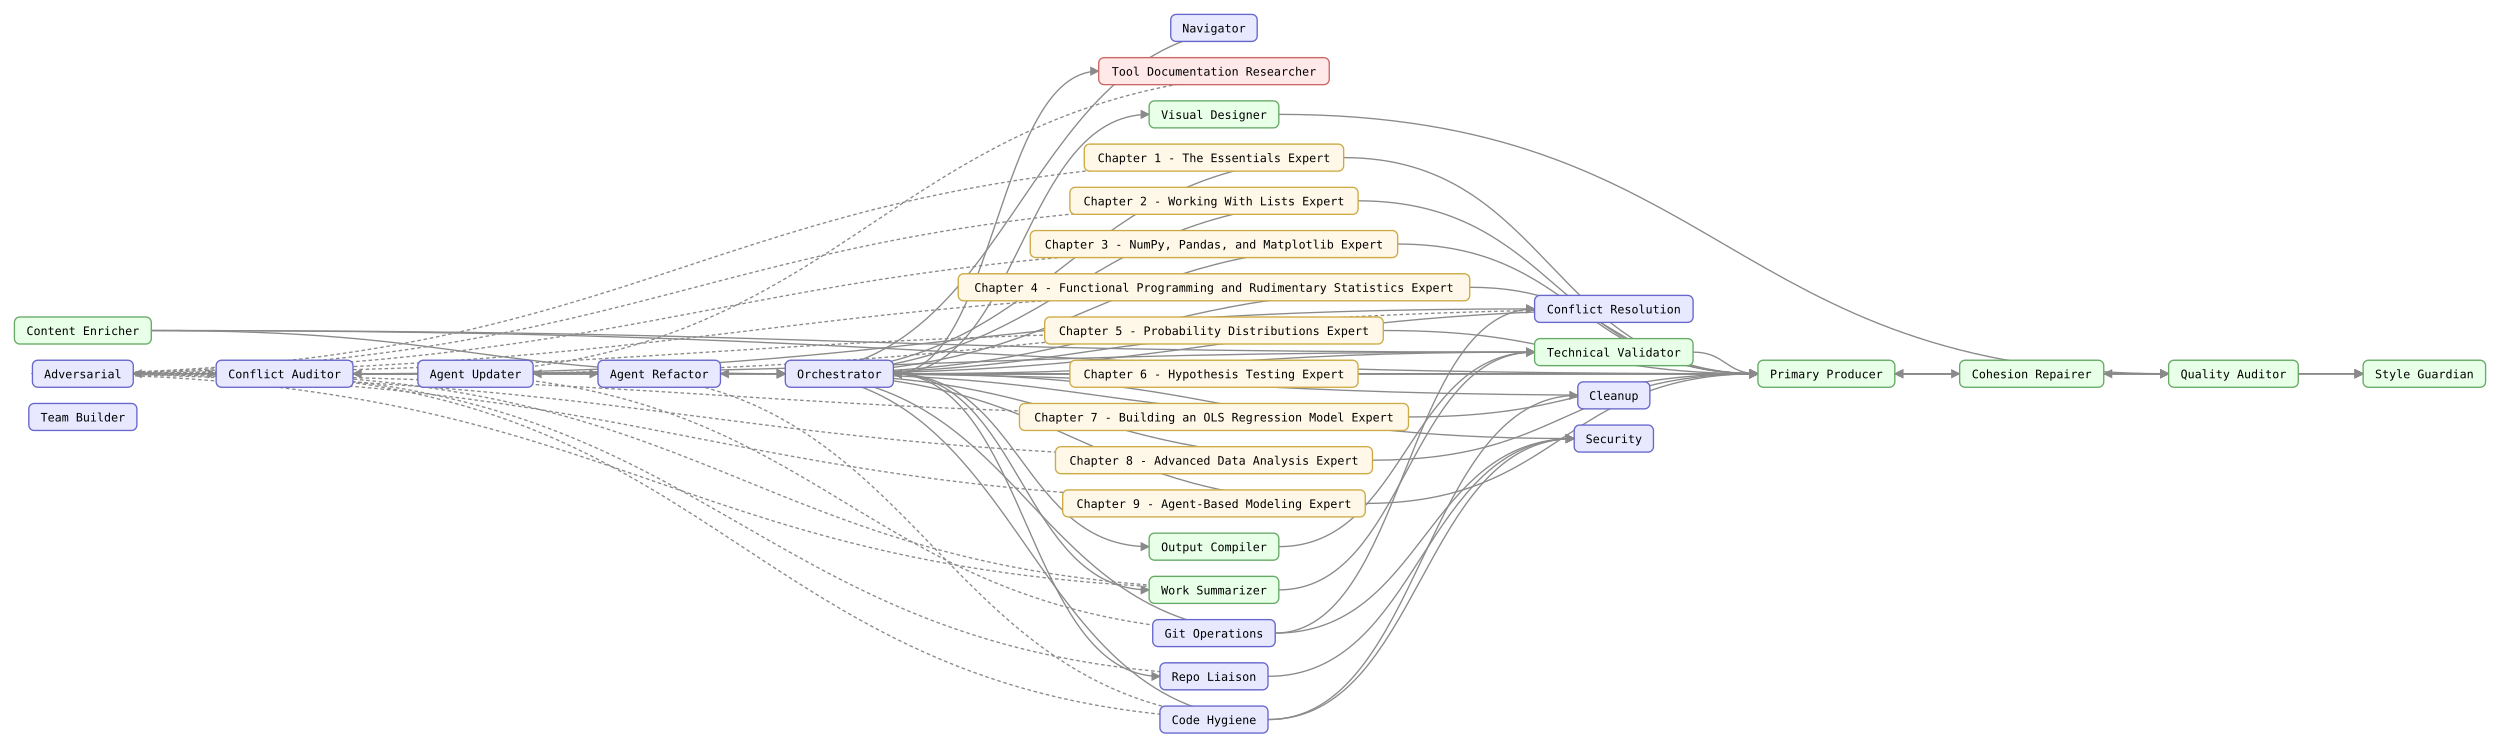
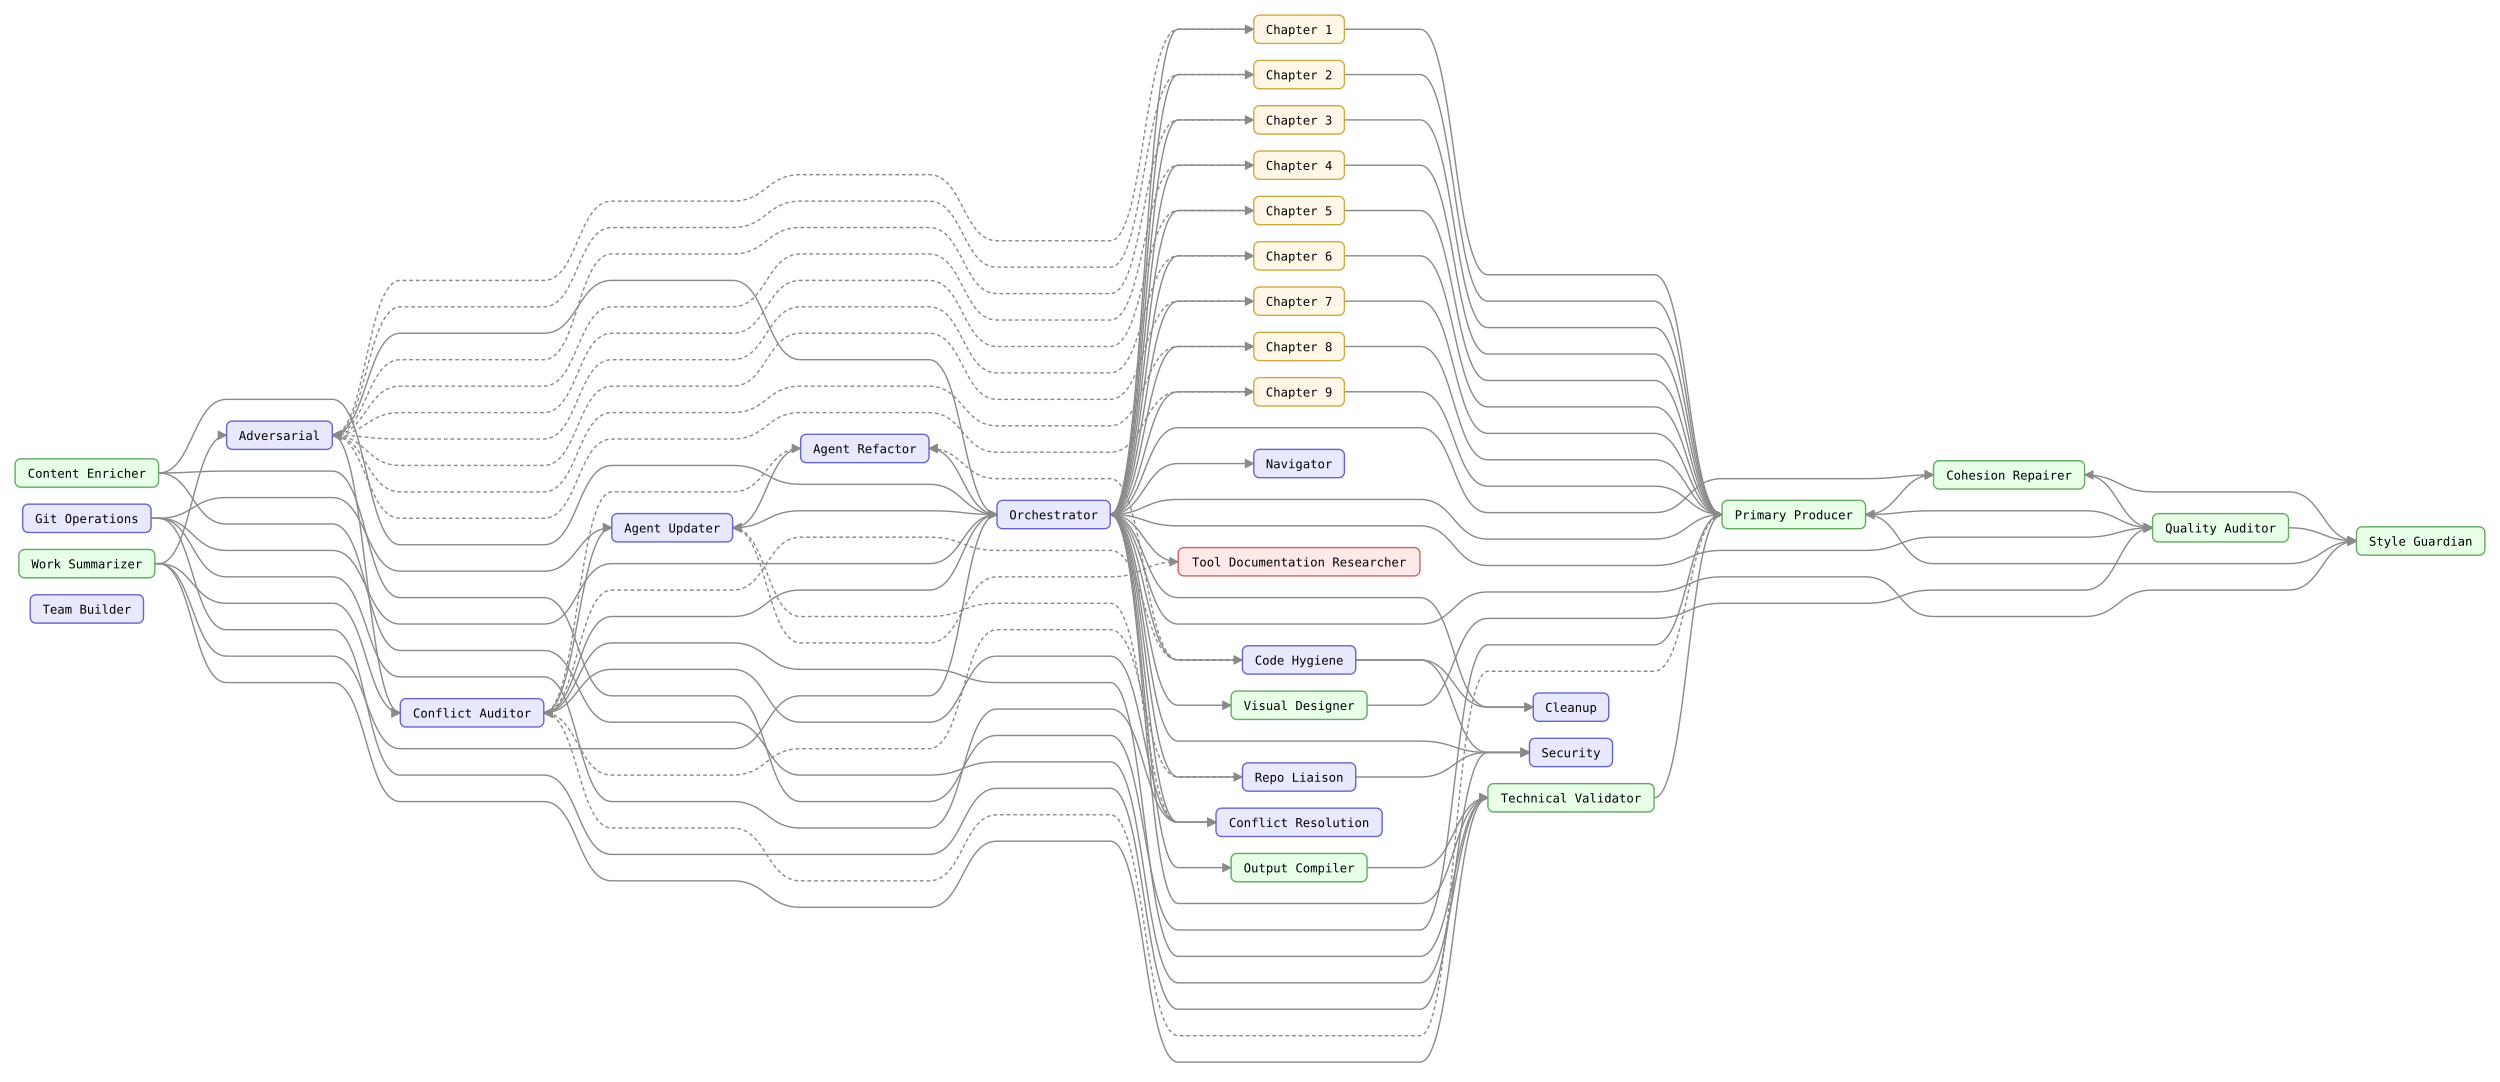
- <svg xmlns="http://www.w3.org/2000/svg" viewBox="0 0 2776 830" width="2776" height="830" font-family="monospace">
+ <svg xmlns="http://www.w3.org/2000/svg" viewBox="0 0 2648 1146" width="2648" height="1146" font-family="monospace">
  <defs>
    <marker id="arrow" viewBox="0 0 10 10" refX="9" refY="5" markerWidth="7" markerHeight="7" orient="auto-start-reverse">
      <polygon points="0,0 10,5 0,10" fill="#8a8a8a" />
    </marker>
  </defs>
-   <path d="M148,415 C194,415 194,415 240,415" fill="none" stroke="#8a8a8a" stroke-width="1.5" marker-end="url(#arrow)" />
-   <path d="M148,415 C510,415 510,415 872,415" fill="none" stroke="#8a8a8a" stroke-width="1.5" marker-start="url(#arrow)" marker-end="url(#arrow)" />
-   <path d="M800,415 C520,415 520,415 240,415" fill="none" stroke="#8a8a8a" stroke-width="1.5" stroke-dasharray="4,3" marker-end="url(#arrow)" />
-   <path d="M800,415 C836,415 836,415 872,415" fill="none" stroke="#8a8a8a" stroke-width="1.5" marker-start="url(#arrow)" marker-end="url(#arrow)" />
-   <path d="M592,415 C314,415 314,415 36,415" fill="none" stroke="#8a8a8a" stroke-width="1.5" stroke-dasharray="4,3" marker-end="url(#arrow)" />
-   <path d="M592,415 C628,415 628,415 664,415" fill="none" stroke="#8a8a8a" stroke-width="1.5" marker-end="url(#arrow)" />
-   <path d="M592,415 C416,415 416,415 240,415" fill="none" stroke="#8a8a8a" stroke-width="1.5" marker-start="url(#arrow)" marker-end="url(#arrow)" />
-   <path d="M592,415 C732,415 732,415 872,415" fill="none" stroke="#8a8a8a" stroke-width="1.5" marker-start="url(#arrow)" marker-end="url(#arrow)" />
-   <path d="M1492,175 C764,175 764,415 36,415" fill="none" stroke="#8a8a8a" stroke-width="1.5" stroke-dasharray="4,3" marker-end="url(#arrow)" />
-   <path d="M1492,175 C1182,175 1182,415 872,415" fill="none" stroke="#8a8a8a" stroke-width="1.5" marker-start="url(#arrow)" marker-end="url(#arrow)" />
-   <path d="M1492,175 C1722,175 1722,415 1952,415" fill="none" stroke="#8a8a8a" stroke-width="1.5" marker-end="url(#arrow)" />
-   <path d="M1508,223 C772,223 772,415 36,415" fill="none" stroke="#8a8a8a" stroke-width="1.5" stroke-dasharray="4,3" marker-end="url(#arrow)" />
-   <path d="M1508,223 C1190,223 1190,415 872,415" fill="none" stroke="#8a8a8a" stroke-width="1.5" marker-start="url(#arrow)" marker-end="url(#arrow)" />
-   <path d="M1508,223 C1730,223 1730,415 1952,415" fill="none" stroke="#8a8a8a" stroke-width="1.5" marker-end="url(#arrow)" />
-   <path d="M1552,271 C794,271 794,415 36,415" fill="none" stroke="#8a8a8a" stroke-width="1.5" stroke-dasharray="4,3" marker-end="url(#arrow)" />
-   <path d="M1552,271 C1212,271 1212,415 872,415" fill="none" stroke="#8a8a8a" stroke-width="1.5" marker-start="url(#arrow)" marker-end="url(#arrow)" />
-   <path d="M1552,271 C1752,271 1752,415 1952,415" fill="none" stroke="#8a8a8a" stroke-width="1.5" marker-end="url(#arrow)" />
-   <path d="M1632,319 C834,319 834,415 36,415" fill="none" stroke="#8a8a8a" stroke-width="1.5" stroke-dasharray="4,3" marker-end="url(#arrow)" />
-   <path d="M1632,319 C1252,319 1252,415 872,415" fill="none" stroke="#8a8a8a" stroke-width="1.5" marker-start="url(#arrow)" marker-end="url(#arrow)" />
-   <path d="M1632,319 C1792,319 1792,415 1952,415" fill="none" stroke="#8a8a8a" stroke-width="1.5" marker-end="url(#arrow)" />
-   <path d="M1536,367 C786,367 786,415 36,415" fill="none" stroke="#8a8a8a" stroke-width="1.5" stroke-dasharray="4,3" marker-end="url(#arrow)" />
-   <path d="M1536,367 C1204,367 1204,415 872,415" fill="none" stroke="#8a8a8a" stroke-width="1.5" marker-start="url(#arrow)" marker-end="url(#arrow)" />
-   <path d="M1536,367 C1744,367 1744,415 1952,415" fill="none" stroke="#8a8a8a" stroke-width="1.5" marker-end="url(#arrow)" />
-   <path d="M1508,415 C772,415 772,415 36,415" fill="none" stroke="#8a8a8a" stroke-width="1.5" stroke-dasharray="4,3" marker-end="url(#arrow)" />
-   <path d="M1508,415 C1190,415 1190,415 872,415" fill="none" stroke="#8a8a8a" stroke-width="1.5" marker-start="url(#arrow)" marker-end="url(#arrow)" />
-   <path d="M1508,415 C1730,415 1730,415 1952,415" fill="none" stroke="#8a8a8a" stroke-width="1.5" marker-end="url(#arrow)" />
-   <path d="M1564,463 C800,463 800,415 36,415" fill="none" stroke="#8a8a8a" stroke-width="1.5" stroke-dasharray="4,3" marker-end="url(#arrow)" />
-   <path d="M1564,463 C1218,463 1218,415 872,415" fill="none" stroke="#8a8a8a" stroke-width="1.5" marker-start="url(#arrow)" marker-end="url(#arrow)" />
-   <path d="M1564,463 C1758,463 1758,415 1952,415" fill="none" stroke="#8a8a8a" stroke-width="1.5" marker-end="url(#arrow)" />
-   <path d="M1524,511 C780,511 780,415 36,415" fill="none" stroke="#8a8a8a" stroke-width="1.5" stroke-dasharray="4,3" marker-end="url(#arrow)" />
-   <path d="M1524,511 C1198,511 1198,415 872,415" fill="none" stroke="#8a8a8a" stroke-width="1.5" marker-start="url(#arrow)" marker-end="url(#arrow)" />
-   <path d="M1524,511 C1738,511 1738,415 1952,415" fill="none" stroke="#8a8a8a" stroke-width="1.5" marker-end="url(#arrow)" />
-   <path d="M1516,559 C776,559 776,415 36,415" fill="none" stroke="#8a8a8a" stroke-width="1.5" stroke-dasharray="4,3" marker-end="url(#arrow)" />
-   <path d="M1516,559 C1194,559 1194,415 872,415" fill="none" stroke="#8a8a8a" stroke-width="1.5" marker-start="url(#arrow)" marker-end="url(#arrow)" />
-   <path d="M1516,559 C1734,559 1734,415 1952,415" fill="none" stroke="#8a8a8a" stroke-width="1.5" marker-end="url(#arrow)" />
-   <path d="M1832,439 C1352,439 1352,415 872,415" fill="none" stroke="#8a8a8a" stroke-width="1.5" marker-start="url(#arrow)" marker-end="url(#arrow)" />
-   <path d="M1408,799 C1036,799 1036,415 664,415" fill="none" stroke="#8a8a8a" stroke-width="1.5" stroke-dasharray="4,3" marker-end="url(#arrow)" />
-   <path d="M1408,799 C1580,799 1580,439 1752,439" fill="none" stroke="#8a8a8a" stroke-width="1.5" marker-end="url(#arrow)" />
-   <path d="M1408,799 C824,799 824,415 240,415" fill="none" stroke="#8a8a8a" stroke-width="1.5" stroke-dasharray="4,3" marker-end="url(#arrow)" />
-   <path d="M1408,799 C1140,799 1140,415 872,415" fill="none" stroke="#8a8a8a" stroke-width="1.5" marker-start="url(#arrow)" marker-end="url(#arrow)" />
-   <path d="M1408,799 C1578,799 1578,487 1748,487" fill="none" stroke="#8a8a8a" stroke-width="1.5" marker-end="url(#arrow)" />
-   <path d="M2336,415 C1604,415 1604,415 872,415" fill="none" stroke="#8a8a8a" stroke-width="1.5" marker-start="url(#arrow)" marker-end="url(#arrow)" />
-   <path d="M2336,415 C2372,415 2372,415 2408,415" fill="none" stroke="#8a8a8a" stroke-width="1.5" marker-start="url(#arrow)" marker-end="url(#arrow)" />
-   <path d="M2336,415 C2480,415 2480,415 2624,415" fill="none" stroke="#8a8a8a" stroke-width="1.5" marker-end="url(#arrow)" />
-   <path d="M392,415 C1048,415 1048,343 1704,343" fill="none" stroke="#8a8a8a" stroke-width="1.5" marker-end="url(#arrow)" />
-   <path d="M392,415 C632,415 632,415 872,415" fill="none" stroke="#8a8a8a" stroke-width="1.5" marker-start="url(#arrow)" marker-end="url(#arrow)" />
-   <path d="M392,415 C1048,415 1048,391 1704,391" fill="none" stroke="#8a8a8a" stroke-width="1.5" marker-start="url(#arrow)" marker-end="url(#arrow)" />
-   <path d="M1880,343 C1172,343 1172,415 464,415" fill="none" stroke="#8a8a8a" stroke-width="1.5" stroke-dasharray="4,3" marker-end="url(#arrow)" />
-   <path d="M1880,343 C1376,343 1376,415 872,415" fill="none" stroke="#8a8a8a" stroke-width="1.5" marker-start="url(#arrow)" marker-end="url(#arrow)" />
-   <path d="M168,367 C520,367 520,415 872,415" fill="none" stroke="#8a8a8a" stroke-width="1.5" marker-end="url(#arrow)" />
-   <path d="M168,367 C1060,367 1060,415 1952,415" fill="none" stroke="#8a8a8a" stroke-width="1.5" marker-end="url(#arrow)" />
-   <path d="M168,367 C936,367 936,391 1704,391" fill="none" stroke="#8a8a8a" stroke-width="1.5" marker-end="url(#arrow)" />
-   <path d="M1416,703 C940,703 940,415 464,415" fill="none" stroke="#8a8a8a" stroke-width="1.5" stroke-dasharray="4,3" marker-end="url(#arrow)" />
-   <path d="M1416,703 C1560,703 1560,343 1704,343" fill="none" stroke="#8a8a8a" stroke-width="1.5" marker-end="url(#arrow)" />
-   <path d="M1416,703 C1144,703 1144,415 872,415" fill="none" stroke="#8a8a8a" stroke-width="1.5" marker-start="url(#arrow)" marker-end="url(#arrow)" />
-   <path d="M1416,703 C1582,703 1582,487 1748,487" fill="none" stroke="#8a8a8a" stroke-width="1.5" marker-end="url(#arrow)" />
-   <path d="M1396,31 C1134,31 1134,415 872,415" fill="none" stroke="#8a8a8a" stroke-width="1.5" marker-start="url(#arrow)" marker-end="url(#arrow)" />
-   <path d="M992,415 C1134,415 1134,607 1276,607" fill="none" stroke="#8a8a8a" stroke-width="1.5" marker-start="url(#arrow)" marker-end="url(#arrow)" />
-   <path d="M992,415 C1472,415 1472,415 1952,415" fill="none" stroke="#8a8a8a" stroke-width="1.5" marker-start="url(#arrow)" marker-end="url(#arrow)" />
-   <path d="M992,415 C1700,415 1700,415 2408,415" fill="none" stroke="#8a8a8a" stroke-width="1.5" marker-start="url(#arrow)" marker-end="url(#arrow)" />
-   <path d="M992,415 C1140,415 1140,751 1288,751" fill="none" stroke="#8a8a8a" stroke-width="1.5" marker-start="url(#arrow)" marker-end="url(#arrow)" />
-   <path d="M992,415 C1370,415 1370,487 1748,487" fill="none" stroke="#8a8a8a" stroke-width="1.5" marker-start="url(#arrow)" marker-end="url(#arrow)" />
-   <path d="M992,415 C1808,415 1808,415 2624,415" fill="none" stroke="#8a8a8a" stroke-width="1.5" marker-start="url(#arrow)" marker-end="url(#arrow)" />
-   <path d="M992,415 C1348,415 1348,391 1704,391" fill="none" stroke="#8a8a8a" stroke-width="1.5" marker-start="url(#arrow)" marker-end="url(#arrow)" />
-   <path d="M992,415 C1106,415 1106,79 1220,79" fill="none" stroke="#8a8a8a" stroke-width="1.5" marker-start="url(#arrow)" marker-end="url(#arrow)" />
-   <path d="M992,415 C1134,415 1134,127 1276,127" fill="none" stroke="#8a8a8a" stroke-width="1.5" marker-start="url(#arrow)" marker-end="url(#arrow)" />
-   <path d="M992,415 C1134,415 1134,655 1276,655" fill="none" stroke="#8a8a8a" stroke-width="1.5" marker-start="url(#arrow)" marker-end="url(#arrow)" />
-   <path d="M1420,607 C1562,607 1562,391 1704,391" fill="none" stroke="#8a8a8a" stroke-width="1.5" marker-end="url(#arrow)" />
-   <path d="M2104,415 C2140,415 2140,415 2176,415" fill="none" stroke="#8a8a8a" stroke-width="1.5" marker-end="url(#arrow)" />
-   <path d="M2104,415 C1172,415 1172,415 240,415" fill="none" stroke="#8a8a8a" stroke-width="1.5" stroke-dasharray="4,3" marker-end="url(#arrow)" />
-   <path d="M2104,415 C2256,415 2256,415 2408,415" fill="none" stroke="#8a8a8a" stroke-width="1.5" marker-start="url(#arrow)" marker-end="url(#arrow)" />
-   <path d="M2104,415 C2364,415 2364,415 2624,415" fill="none" stroke="#8a8a8a" stroke-width="1.5" marker-start="url(#arrow)" marker-end="url(#arrow)" />
-   <path d="M2552,415 C2588,415 2588,415 2624,415" fill="none" stroke="#8a8a8a" stroke-width="1.5" marker-end="url(#arrow)" />
-   <path d="M1408,751 C824,751 824,415 240,415" fill="none" stroke="#8a8a8a" stroke-width="1.5" stroke-dasharray="4,3" marker-end="url(#arrow)" />
-   <path d="M1408,751 C1578,751 1578,487 1748,487" fill="none" stroke="#8a8a8a" stroke-width="1.5" marker-end="url(#arrow)" />
-   <path d="M1880,391 C1916,391 1916,415 1952,415" fill="none" stroke="#8a8a8a" stroke-width="1.5" marker-end="url(#arrow)" />
-   <path d="M1476,79 C970,79 970,415 464,415" fill="none" stroke="#8a8a8a" stroke-width="1.5" stroke-dasharray="4,3" marker-end="url(#arrow)" />
-   <path d="M1420,127 C1914,127 1914,415 2408,415" fill="none" stroke="#8a8a8a" stroke-width="1.5" marker-end="url(#arrow)" />
-   <path d="M1420,655 C728,655 728,415 36,415" fill="none" stroke="#8a8a8a" stroke-width="1.5" stroke-dasharray="4,3" marker-end="url(#arrow)" />
-   <path d="M1420,655 C830,655 830,415 240,415" fill="none" stroke="#8a8a8a" stroke-width="1.5" stroke-dasharray="4,3" marker-end="url(#arrow)" />
-   <path d="M1420,655 C1562,655 1562,391 1704,391" fill="none" stroke="#8a8a8a" stroke-width="1.5" marker-end="url(#arrow)" />
-   <rect x="36" y="400" width="112" height="30" rx="6" fill="#e8e8ff" stroke="#6666cc" stroke-width="1.5" />
-   <text x="92" y="420" font-size="13" text-anchor="middle" fill="#000000">Adversarial</text>
-   <rect x="664" y="400" width="136" height="30" rx="6" fill="#e8e8ff" stroke="#6666cc" stroke-width="1.5" />
-   <text x="732" y="420" font-size="13" text-anchor="middle" fill="#000000">Agent Refactor</text>
-   <rect x="464" y="400" width="128" height="30" rx="6" fill="#e8e8ff" stroke="#6666cc" stroke-width="1.5" />
-   <text x="528" y="420" font-size="13" text-anchor="middle" fill="#000000">Agent Updater</text>
-   <rect x="1204" y="160" width="288" height="30" rx="6" fill="#fff8e8" stroke="#ccaa44" stroke-width="1.5" />
-   <text x="1348" y="180" font-size="13" text-anchor="middle" fill="#000000">Chapter 1 - The Essentials Expert</text>
-   <rect x="1188" y="208" width="320" height="30" rx="6" fill="#fff8e8" stroke="#ccaa44" stroke-width="1.5" />
-   <text x="1348" y="228" font-size="13" text-anchor="middle" fill="#000000">Chapter 2 - Working With Lists Expert</text>
-   <rect x="1144" y="256" width="408" height="30" rx="6" fill="#fff8e8" stroke="#ccaa44" stroke-width="1.5" />
-   <text x="1348" y="276" font-size="13" text-anchor="middle" fill="#000000">Chapter 3 - NumPy, Pandas, and Matplotlib Expert</text>
-   <rect x="1064" y="304" width="568" height="30" rx="6" fill="#fff8e8" stroke="#ccaa44" stroke-width="1.5" />
-   <text x="1348" y="324" font-size="13" text-anchor="middle" fill="#000000">Chapter 4 - Functional Programming and Rudimentary Statistics Expert</text>
-   <rect x="1160" y="352" width="376" height="30" rx="6" fill="#fff8e8" stroke="#ccaa44" stroke-width="1.5" />
-   <text x="1348" y="372" font-size="13" text-anchor="middle" fill="#000000">Chapter 5 - Probability Distributions Expert</text>
-   <rect x="1188" y="400" width="320" height="30" rx="6" fill="#fff8e8" stroke="#ccaa44" stroke-width="1.5" />
-   <text x="1348" y="420" font-size="13" text-anchor="middle" fill="#000000">Chapter 6 - Hypothesis Testing Expert</text>
-   <rect x="1132" y="448" width="432" height="30" rx="6" fill="#fff8e8" stroke="#ccaa44" stroke-width="1.5" />
-   <text x="1348" y="468" font-size="13" text-anchor="middle" fill="#000000">Chapter 7 - Building an OLS Regression Model Expert</text>
-   <rect x="1172" y="496" width="352" height="30" rx="6" fill="#fff8e8" stroke="#ccaa44" stroke-width="1.5" />
-   <text x="1348" y="516" font-size="13" text-anchor="middle" fill="#000000">Chapter 8 - Advanced Data Analysis Expert</text>
-   <rect x="1180" y="544" width="336" height="30" rx="6" fill="#fff8e8" stroke="#ccaa44" stroke-width="1.5" />
-   <text x="1348" y="564" font-size="13" text-anchor="middle" fill="#000000">Chapter 9 - Agent-Based Modeling Expert</text>
-   <rect x="1752" y="424" width="80" height="30" rx="6" fill="#e8e8ff" stroke="#6666cc" stroke-width="1.5" />
-   <text x="1792" y="444" font-size="13" text-anchor="middle" fill="#000000">Cleanup</text>
-   <rect x="1288" y="784" width="120" height="30" rx="6" fill="#e8e8ff" stroke="#6666cc" stroke-width="1.5" />
-   <text x="1348" y="804" font-size="13" text-anchor="middle" fill="#000000">Code Hygiene</text>
-   <rect x="2176" y="400" width="160" height="30" rx="6" fill="#e8ffe8" stroke="#66aa66" stroke-width="1.5" />
-   <text x="2256" y="420" font-size="13" text-anchor="middle" fill="#000000">Cohesion Repairer</text>
-   <rect x="240" y="400" width="152" height="30" rx="6" fill="#e8e8ff" stroke="#6666cc" stroke-width="1.5" />
-   <text x="316" y="420" font-size="13" text-anchor="middle" fill="#000000">Conflict Auditor</text>
-   <rect x="1704" y="328" width="176" height="30" rx="6" fill="#e8e8ff" stroke="#6666cc" stroke-width="1.5" />
-   <text x="1792" y="348" font-size="13" text-anchor="middle" fill="#000000">Conflict Resolution</text>
-   <rect x="16" y="352" width="152" height="30" rx="6" fill="#e8ffe8" stroke="#66aa66" stroke-width="1.5" />
-   <text x="92" y="372" font-size="13" text-anchor="middle" fill="#000000">Content Enricher</text>
-   <rect x="1280" y="688" width="136" height="30" rx="6" fill="#e8e8ff" stroke="#6666cc" stroke-width="1.5" />
-   <text x="1348" y="708" font-size="13" text-anchor="middle" fill="#000000">Git Operations</text>
-   <rect x="1300" y="16" width="96" height="30" rx="6" fill="#e8e8ff" stroke="#6666cc" stroke-width="1.5" />
-   <text x="1348" y="36" font-size="13" text-anchor="middle" fill="#000000">Navigator</text>
-   <rect x="872" y="400" width="120" height="30" rx="6" fill="#e8e8ff" stroke="#6666cc" stroke-width="1.5" />
-   <text x="932" y="420" font-size="13" text-anchor="middle" fill="#000000">Orchestrator</text>
-   <rect x="1276" y="592" width="144" height="30" rx="6" fill="#e8ffe8" stroke="#66aa66" stroke-width="1.5" />
-   <text x="1348" y="612" font-size="13" text-anchor="middle" fill="#000000">Output Compiler</text>
-   <rect x="1952" y="400" width="152" height="30" rx="6" fill="#e8ffe8" stroke="#66aa66" stroke-width="1.5" />
-   <text x="2028" y="420" font-size="13" text-anchor="middle" fill="#000000">Primary Producer</text>
-   <rect x="2408" y="400" width="144" height="30" rx="6" fill="#e8ffe8" stroke="#66aa66" stroke-width="1.5" />
-   <text x="2480" y="420" font-size="13" text-anchor="middle" fill="#000000">Quality Auditor</text>
-   <rect x="1288" y="736" width="120" height="30" rx="6" fill="#e8e8ff" stroke="#6666cc" stroke-width="1.5" />
-   <text x="1348" y="756" font-size="13" text-anchor="middle" fill="#000000">Repo Liaison</text>
-   <rect x="1748" y="472" width="88" height="30" rx="6" fill="#e8e8ff" stroke="#6666cc" stroke-width="1.5" />
-   <text x="1792" y="492" font-size="13" text-anchor="middle" fill="#000000">Security</text>
-   <rect x="2624" y="400" width="136" height="30" rx="6" fill="#e8ffe8" stroke="#66aa66" stroke-width="1.5" />
-   <text x="2692" y="420" font-size="13" text-anchor="middle" fill="#000000">Style Guardian</text>
-   <rect x="32" y="448" width="120" height="30" rx="6" fill="#e8e8ff" stroke="#6666cc" stroke-width="1.5" />
-   <text x="92" y="468" font-size="13" text-anchor="middle" fill="#000000">Team Builder</text>
-   <rect x="1704" y="376" width="176" height="30" rx="6" fill="#e8ffe8" stroke="#66aa66" stroke-width="1.5" />
-   <text x="1792" y="396" font-size="13" text-anchor="middle" fill="#000000">Technical Validator</text>
-   <rect x="1220" y="64" width="256" height="30" rx="6" fill="#ffe8e8" stroke="#cc6666" stroke-width="1.5" />
-   <text x="1348" y="84" font-size="13" text-anchor="middle" fill="#000000">Tool Documentation Researcher</text>
-   <rect x="1276" y="112" width="144" height="30" rx="6" fill="#e8ffe8" stroke="#66aa66" stroke-width="1.5" />
-   <text x="1348" y="132" font-size="13" text-anchor="middle" fill="#000000">Visual Designer</text>
-   <rect x="1276" y="640" width="144" height="30" rx="6" fill="#e8ffe8" stroke="#66aa66" stroke-width="1.5" />
-   <text x="1348" y="660" font-size="13" text-anchor="middle" fill="#000000">Work Summarizer</text>
+   <path d="M352,461 C388,461 388,755 424,755" fill="none" stroke="#8a8a8a" stroke-width="1.5" marker-end="url(#arrow)" />
+   <path d="M352,461 C388,461 388,353 424,353 L576,353 C612,353 612,297 648,297 L776,297 C812,297 812,381 848,381 L984,381 C1020,381 1020,545 1056,545" fill="none" stroke="#8a8a8a" stroke-width="1.5" marker-start="url(#arrow)" marker-end="url(#arrow)" />
+   <path d="M848,475 C812,475 812,521 776,521 L648,521 C612,521 612,755 576,755" fill="none" stroke="#8a8a8a" stroke-width="1.5" stroke-dasharray="4,3" marker-end="url(#arrow)" />
+   <path d="M984,475 C1020,475 1020,545 1056,545" fill="none" stroke="#8a8a8a" stroke-width="1.5" marker-start="url(#arrow)" marker-end="url(#arrow)" />
+   <path d="M776,559 C812,559 812,475 848,475" fill="none" stroke="#8a8a8a" stroke-width="1.5" marker-end="url(#arrow)" />
+   <path d="M648,559 C612,559 612,755 576,755" fill="none" stroke="#8a8a8a" stroke-width="1.5" marker-start="url(#arrow)" marker-end="url(#arrow)" />
+   <path d="M776,559 C812,559 812,541 848,541 L984,541 C1020,541 1020,545 1056,545" fill="none" stroke="#8a8a8a" stroke-width="1.5" marker-start="url(#arrow)" marker-end="url(#arrow)" />
+   <path d="M1328,31 L1248,31 C1212,31 1212,255 1176,255 L1056,255 C1020,255 1020,185 984,185 L848,185 C812,185 812,213 776,213 L648,213 C612,213 612,297 576,297 L424,297 C388,297 388,461 352,461" fill="none" stroke="#8a8a8a" stroke-width="1.5" stroke-dasharray="4,3" marker-end="url(#arrow)" />
+   <path d="M1328,31 L1248,31 C1212,31 1212,545 1176,545" fill="none" stroke="#8a8a8a" stroke-width="1.5" marker-start="url(#arrow)" marker-end="url(#arrow)" />
+   <path d="M1424,31 L1504,31 C1540,31 1540,291 1576,291 L1752,291 C1788,291 1788,545 1824,545" fill="none" stroke="#8a8a8a" stroke-width="1.5" marker-end="url(#arrow)" />
+   <path d="M1328,79 L1248,79 C1212,79 1212,283 1176,283 L1056,283 C1020,283 1020,213 984,213 L848,213 C812,213 812,241 776,241 L648,241 C612,241 612,325 576,325 L424,325 C388,325 388,461 352,461" fill="none" stroke="#8a8a8a" stroke-width="1.5" stroke-dasharray="4,3" marker-end="url(#arrow)" />
+   <path d="M1328,79 L1248,79 C1212,79 1212,545 1176,545" fill="none" stroke="#8a8a8a" stroke-width="1.5" marker-start="url(#arrow)" marker-end="url(#arrow)" />
+   <path d="M1424,79 L1504,79 C1540,79 1540,319 1576,319 L1752,319 C1788,319 1788,545 1824,545" fill="none" stroke="#8a8a8a" stroke-width="1.5" marker-end="url(#arrow)" />
+   <path d="M1328,127 L1248,127 C1212,127 1212,311 1176,311 L1056,311 C1020,311 1020,241 984,241 L848,241 C812,241 812,269 776,269 L648,269 C612,269 612,381 576,381 L424,381 C388,381 388,461 352,461" fill="none" stroke="#8a8a8a" stroke-width="1.5" stroke-dasharray="4,3" marker-end="url(#arrow)" />
+   <path d="M1328,127 L1248,127 C1212,127 1212,545 1176,545" fill="none" stroke="#8a8a8a" stroke-width="1.5" marker-start="url(#arrow)" marker-end="url(#arrow)" />
+   <path d="M1424,127 L1504,127 C1540,127 1540,347 1576,347 L1752,347 C1788,347 1788,545 1824,545" fill="none" stroke="#8a8a8a" stroke-width="1.5" marker-end="url(#arrow)" />
+   <path d="M1328,175 L1248,175 C1212,175 1212,339 1176,339 L1056,339 C1020,339 1020,269 984,269 L848,269 C812,269 812,325 776,325 L648,325 C612,325 612,409 576,409 L424,409 C388,409 388,461 352,461" fill="none" stroke="#8a8a8a" stroke-width="1.5" stroke-dasharray="4,3" marker-end="url(#arrow)" />
+   <path d="M1328,175 L1248,175 C1212,175 1212,545 1176,545" fill="none" stroke="#8a8a8a" stroke-width="1.5" marker-start="url(#arrow)" marker-end="url(#arrow)" />
+   <path d="M1424,175 L1504,175 C1540,175 1540,375 1576,375 L1752,375 C1788,375 1788,545 1824,545" fill="none" stroke="#8a8a8a" stroke-width="1.5" marker-end="url(#arrow)" />
+   <path d="M1328,223 L1248,223 C1212,223 1212,367 1176,367 L1056,367 C1020,367 1020,297 984,297 L848,297 C812,297 812,353 776,353 L648,353 C612,353 612,437 576,437 L424,437 C388,437 388,461 352,461" fill="none" stroke="#8a8a8a" stroke-width="1.5" stroke-dasharray="4,3" marker-end="url(#arrow)" />
+   <path d="M1328,223 L1248,223 C1212,223 1212,545 1176,545" fill="none" stroke="#8a8a8a" stroke-width="1.5" marker-start="url(#arrow)" marker-end="url(#arrow)" />
+   <path d="M1424,223 L1504,223 C1540,223 1540,403 1576,403 L1752,403 C1788,403 1788,545 1824,545" fill="none" stroke="#8a8a8a" stroke-width="1.5" marker-end="url(#arrow)" />
+   <path d="M1328,271 L1248,271 C1212,271 1212,395 1176,395 L1056,395 C1020,395 1020,325 984,325 L848,325 C812,325 812,381 776,381 L648,381 C612,381 612,465 576,465 L424,465 C388,465 388,461 352,461" fill="none" stroke="#8a8a8a" stroke-width="1.5" stroke-dasharray="4,3" marker-end="url(#arrow)" />
+   <path d="M1328,271 L1248,271 C1212,271 1212,545 1176,545" fill="none" stroke="#8a8a8a" stroke-width="1.5" marker-start="url(#arrow)" marker-end="url(#arrow)" />
+   <path d="M1424,271 L1504,271 C1540,271 1540,431 1576,431 L1752,431 C1788,431 1788,545 1824,545" fill="none" stroke="#8a8a8a" stroke-width="1.5" marker-end="url(#arrow)" />
+   <path d="M1328,319 L1248,319 C1212,319 1212,423 1176,423 L1056,423 C1020,423 1020,353 984,353 L848,353 C812,353 812,409 776,409 L648,409 C612,409 612,493 576,493 L424,493 C388,493 388,461 352,461" fill="none" stroke="#8a8a8a" stroke-width="1.5" stroke-dasharray="4,3" marker-end="url(#arrow)" />
+   <path d="M1328,319 L1248,319 C1212,319 1212,545 1176,545" fill="none" stroke="#8a8a8a" stroke-width="1.5" marker-start="url(#arrow)" marker-end="url(#arrow)" />
+   <path d="M1424,319 L1504,319 C1540,319 1540,459 1576,459 L1752,459 C1788,459 1788,545 1824,545" fill="none" stroke="#8a8a8a" stroke-width="1.5" marker-end="url(#arrow)" />
+   <path d="M1328,367 L1248,367 C1212,367 1212,451 1176,451 L1056,451 C1020,451 1020,409 984,409 L848,409 C812,409 812,437 776,437 L648,437 C612,437 612,521 576,521 L424,521 C388,521 388,461 352,461" fill="none" stroke="#8a8a8a" stroke-width="1.5" stroke-dasharray="4,3" marker-end="url(#arrow)" />
+   <path d="M1328,367 L1248,367 C1212,367 1212,545 1176,545" fill="none" stroke="#8a8a8a" stroke-width="1.5" marker-start="url(#arrow)" marker-end="url(#arrow)" />
+   <path d="M1424,367 L1504,367 C1540,367 1540,487 1576,487 L1752,487 C1788,487 1788,545 1824,545" fill="none" stroke="#8a8a8a" stroke-width="1.5" marker-end="url(#arrow)" />
+   <path d="M1328,415 L1248,415 C1212,415 1212,479 1176,479 L1056,479 C1020,479 1020,437 984,437 L848,437 C812,437 812,465 776,465 L648,465 C612,465 612,549 576,549 L424,549 C388,549 388,461 352,461" fill="none" stroke="#8a8a8a" stroke-width="1.5" stroke-dasharray="4,3" marker-end="url(#arrow)" />
+   <path d="M1328,415 L1248,415 C1212,415 1212,545 1176,545" fill="none" stroke="#8a8a8a" stroke-width="1.5" marker-start="url(#arrow)" marker-end="url(#arrow)" />
+   <path d="M1424,415 L1504,415 C1540,415 1540,515 1576,515 L1752,515 C1788,515 1788,545 1824,545" fill="none" stroke="#8a8a8a" stroke-width="1.5" marker-end="url(#arrow)" />
+   <path d="M1624,749 L1576,749 C1540,749 1540,633 1504,633 L1248,633 C1212,633 1212,545 1176,545" fill="none" stroke="#8a8a8a" stroke-width="1.5" marker-start="url(#arrow)" marker-end="url(#arrow)" />
+   <path d="M1316,699 L1248,699 C1212,699 1212,507 1176,507 L1056,507 C1020,507 1020,475 984,475" fill="none" stroke="#8a8a8a" stroke-width="1.5" stroke-dasharray="4,3" marker-end="url(#arrow)" />
+   <path d="M1436,699 L1504,699 C1540,699 1540,749 1576,749 L1624,749" fill="none" stroke="#8a8a8a" stroke-width="1.5" marker-end="url(#arrow)" />
+   <path d="M1316,699 L1248,699 C1212,699 1212,583 1176,583 L1056,583 C1020,583 1020,569 984,569 L848,569 C812,569 812,625 776,625 L648,625 C612,625 612,755 576,755" fill="none" stroke="#8a8a8a" stroke-width="1.5" stroke-dasharray="4,3" marker-end="url(#arrow)" />
+   <path d="M1316,699 L1248,699 C1212,699 1212,545 1176,545" fill="none" stroke="#8a8a8a" stroke-width="1.5" marker-start="url(#arrow)" marker-end="url(#arrow)" />
+   <path d="M1436,699 L1504,699 C1540,699 1540,797 1576,797 L1620,797" fill="none" stroke="#8a8a8a" stroke-width="1.5" marker-end="url(#arrow)" />
+   <path d="M2048,503 C2012,503 2012,507 1976,507 L1824,507 C1788,507 1788,543 1752,543 L1576,543 C1540,543 1540,453 1504,453 L1248,453 C1212,453 1212,545 1176,545" fill="none" stroke="#8a8a8a" stroke-width="1.5" marker-start="url(#arrow)" marker-end="url(#arrow)" />
+   <path d="M2208,503 C2244,503 2244,559 2280,559" fill="none" stroke="#8a8a8a" stroke-width="1.5" marker-start="url(#arrow)" marker-end="url(#arrow)" />
+   <path d="M2208,503 C2244,503 2244,521 2280,521 L2424,521 C2460,521 2460,573 2496,573" fill="none" stroke="#8a8a8a" stroke-width="1.5" marker-end="url(#arrow)" />
+   <path d="M576,755 C612,755 612,709 648,709 L776,709 C812,709 812,765 848,765 L984,765 C1020,765 1020,695 1056,695 L1176,695 C1212,695 1212,871 1248,871 L1288,871" fill="none" stroke="#8a8a8a" stroke-width="1.5" marker-end="url(#arrow)" />
+   <path d="M576,755 C612,755 612,653 648,653 L776,653 C812,653 812,625 848,625 L984,625 C1020,625 1020,545 1056,545" fill="none" stroke="#8a8a8a" stroke-width="1.5" marker-start="url(#arrow)" marker-end="url(#arrow)" />
+   <path d="M576,755 C612,755 612,681 648,681 L776,681 C812,681 812,709 848,709 L984,709 C1020,709 1020,723 1056,723 L1176,723 C1212,723 1212,1013 1248,1013 L1504,1013 C1540,1013 1540,845 1576,845" fill="none" stroke="#8a8a8a" stroke-width="1.5" marker-start="url(#arrow)" marker-end="url(#arrow)" />
+   <path d="M1288,871 L1248,871 C1212,871 1212,639 1176,639 L1056,639 C1020,639 1020,653 984,653 L848,653 C812,653 812,559 776,559" fill="none" stroke="#8a8a8a" stroke-width="1.5" stroke-dasharray="4,3" marker-end="url(#arrow)" />
+   <path d="M1288,871 L1248,871 C1212,871 1212,545 1176,545" fill="none" stroke="#8a8a8a" stroke-width="1.5" marker-start="url(#arrow)" marker-end="url(#arrow)" />
+   <path d="M168,501 C204,501 204,423 240,423 L352,423 C388,423 388,577 424,577 L576,577 C612,577 612,493 648,493 L776,493 C812,493 812,513 848,513 L984,513 C1020,513 1020,545 1056,545" fill="none" stroke="#8a8a8a" stroke-width="1.5" marker-end="url(#arrow)" />
+   <path d="M168,501 C204,501 204,499 240,499 L352,499 C388,499 388,633 424,633 L576,633 C612,633 612,737 648,737 L776,737 C812,737 812,849 848,849 L984,849 C1020,849 1020,779 1056,779 L1176,779 C1212,779 1212,985 1248,985 L1504,985 C1540,985 1540,683 1576,683 L1752,683 C1788,683 1788,545 1824,545" fill="none" stroke="#8a8a8a" stroke-width="1.5" marker-end="url(#arrow)" />
+   <path d="M168,501 C204,501 204,555 240,555 L352,555 C388,555 388,689 424,689 L576,689 C612,689 612,765 648,765 L776,765 C812,765 812,821 848,821 L984,821 C1020,821 1020,807 1056,807 L1176,807 C1212,807 1212,1041 1248,1041 L1504,1041 C1540,1041 1540,845 1576,845" fill="none" stroke="#8a8a8a" stroke-width="1.5" marker-end="url(#arrow)" />
+   <path d="M160,549 L168,549 C204,549 204,527 240,527 L352,527 C388,527 388,605 424,605 L576,605 C612,605 612,559 648,559" fill="none" stroke="#8a8a8a" stroke-width="1.5" marker-end="url(#arrow)" />
+   <path d="M160,549 L168,549 C204,549 204,611 240,611 L352,611 C388,611 388,717 424,717 L576,717 C612,717 612,849 648,849 L776,849 C812,849 812,877 848,877 L984,877 C1020,877 1020,751 1056,751 L1176,751 C1212,751 1212,871 1248,871 L1288,871" fill="none" stroke="#8a8a8a" stroke-width="1.5" marker-end="url(#arrow)" />
+   <path d="M160,549 L168,549 C204,549 204,583 240,583 L352,583 C388,583 388,661 424,661 L576,661 C612,661 612,597 648,597 L776,597 L848,597 L984,597 C1020,597 1020,545 1056,545" fill="none" stroke="#8a8a8a" stroke-width="1.5" marker-end="url(#arrow)" />
+   <path d="M160,549 L168,549 C204,549 204,667 240,667 L352,667 C388,667 388,821 424,821 L576,821 C612,821 612,905 648,905 L776,905 L848,905 L984,905 C1020,905 1020,835 1056,835 L1176,835 C1212,835 1212,1069 1248,1069 L1504,1069 C1540,1069 1540,797 1576,797 L1620,797" fill="none" stroke="#8a8a8a" stroke-width="1.5" marker-end="url(#arrow)" />
+   <path d="M1328,491 L1248,491 C1212,491 1212,545 1176,545" fill="none" stroke="#8a8a8a" stroke-width="1.5" marker-start="url(#arrow)" marker-end="url(#arrow)" />
+   <path d="M1176,545 C1212,545 1212,919 1248,919 L1304,919" fill="none" stroke="#8a8a8a" stroke-width="1.5" marker-start="url(#arrow)" marker-end="url(#arrow)" />
+   <path d="M1176,545 C1212,545 1212,529 1248,529 L1504,529 C1540,529 1540,571 1576,571 L1752,571 C1788,571 1788,545 1824,545" fill="none" stroke="#8a8a8a" stroke-width="1.5" marker-start="url(#arrow)" marker-end="url(#arrow)" />
+   <path d="M1176,545 C1212,545 1212,557 1248,557 L1504,557 C1540,557 1540,599 1576,599 L1752,599 C1788,599 1788,583 1824,583 L1976,583 C2012,583 2012,569 2048,569 L2208,569 C2244,569 2244,559 2280,559" fill="none" stroke="#8a8a8a" stroke-width="1.5" marker-start="url(#arrow)" marker-end="url(#arrow)" />
+   <path d="M1176,545 C1212,545 1212,823 1248,823 L1316,823" fill="none" stroke="#8a8a8a" stroke-width="1.5" marker-start="url(#arrow)" marker-end="url(#arrow)" />
+   <path d="M1176,545 C1212,545 1212,785 1248,785 L1504,785 C1540,785 1540,797 1576,797 L1620,797" fill="none" stroke="#8a8a8a" stroke-width="1.5" marker-start="url(#arrow)" marker-end="url(#arrow)" />
+   <path d="M1176,545 C1212,545 1212,661 1248,661 L1504,661 C1540,661 1540,627 1576,627 L1752,627 C1788,627 1788,611 1824,611 L1976,611 C2012,611 2012,653 2048,653 L2208,653 C2244,653 2244,625 2280,625 L2424,625 C2460,625 2460,573 2496,573" fill="none" stroke="#8a8a8a" stroke-width="1.5" marker-start="url(#arrow)" marker-end="url(#arrow)" />
+   <path d="M1176,545 C1212,545 1212,957 1248,957 L1504,957 C1540,957 1540,845 1576,845" fill="none" stroke="#8a8a8a" stroke-width="1.5" marker-start="url(#arrow)" marker-end="url(#arrow)" />
+   <path d="M1176,545 C1212,545 1212,595 1248,595" fill="none" stroke="#8a8a8a" stroke-width="1.5" marker-start="url(#arrow)" marker-end="url(#arrow)" />
+   <path d="M1176,545 C1212,545 1212,747 1248,747 L1304,747" fill="none" stroke="#8a8a8a" stroke-width="1.5" marker-start="url(#arrow)" marker-end="url(#arrow)" />
+   <path d="M1448,919 L1504,919 C1540,919 1540,845 1576,845" fill="none" stroke="#8a8a8a" stroke-width="1.5" marker-end="url(#arrow)" />
+   <path d="M1976,545 C2012,545 2012,503 2048,503" fill="none" stroke="#8a8a8a" stroke-width="1.5" marker-end="url(#arrow)" />
+   <path d="M1824,545 C1788,545 1788,711 1752,711 L1576,711 C1540,711 1540,1097 1504,1097 L1248,1097 C1212,1097 1212,863 1176,863 L1056,863 C1020,863 1020,933 984,933 L848,933 C812,933 812,877 776,877 L648,877 C612,877 612,755 576,755" fill="none" stroke="#8a8a8a" stroke-width="1.5" stroke-dasharray="4,3" marker-end="url(#arrow)" />
+   <path d="M1976,545 C2012,545 2012,541 2048,541 L2208,541 C2244,541 2244,559 2280,559" fill="none" stroke="#8a8a8a" stroke-width="1.5" marker-start="url(#arrow)" marker-end="url(#arrow)" />
+   <path d="M1976,545 C2012,545 2012,597 2048,597 L2208,597 L2280,597 L2424,597 C2460,597 2460,573 2496,573" fill="none" stroke="#8a8a8a" stroke-width="1.5" marker-start="url(#arrow)" marker-end="url(#arrow)" />
+   <path d="M2424,559 C2460,559 2460,573 2496,573" fill="none" stroke="#8a8a8a" stroke-width="1.5" marker-end="url(#arrow)" />
+   <path d="M1316,823 L1248,823 C1212,823 1212,667 1176,667 L1056,667 C1020,667 1020,793 984,793 L848,793 C812,793 812,821 776,821 L648,821 C612,821 612,755 576,755" fill="none" stroke="#8a8a8a" stroke-width="1.5" stroke-dasharray="4,3" marker-end="url(#arrow)" />
+   <path d="M1436,823 L1504,823 C1540,823 1540,797 1576,797 L1620,797" fill="none" stroke="#8a8a8a" stroke-width="1.5" marker-end="url(#arrow)" />
+   <path d="M1752,845 C1788,845 1788,545 1824,545" fill="none" stroke="#8a8a8a" stroke-width="1.5" marker-end="url(#arrow)" />
+   <path d="M1248,595 C1212,595 1212,611 1176,611 L1056,611 C1020,611 1020,681 984,681 L848,681 C812,681 812,559 776,559" fill="none" stroke="#8a8a8a" stroke-width="1.5" stroke-dasharray="4,3" marker-end="url(#arrow)" />
+   <path d="M1448,747 L1504,747 C1540,747 1540,655 1576,655 L1752,655 C1788,655 1788,639 1824,639 L1976,639 C2012,639 2012,625 2048,625 L2208,625 C2244,625 2244,559 2280,559" fill="none" stroke="#8a8a8a" stroke-width="1.5" marker-end="url(#arrow)" />
+   <path d="M164,597 L168,597 C204,597 204,461 240,461" fill="none" stroke="#8a8a8a" stroke-width="1.5" marker-end="url(#arrow)" />
+   <path d="M164,597 L168,597 C204,597 204,639 240,639 L352,639 C388,639 388,755 424,755" fill="none" stroke="#8a8a8a" stroke-width="1.5" marker-end="url(#arrow)" />
+   <path d="M164,597 L168,597 C204,597 204,695 240,695 L352,695 C388,695 388,793 424,793 L576,793 L648,793 L776,793 C812,793 812,737 848,737 L984,737 C1020,737 1020,545 1056,545" fill="none" stroke="#8a8a8a" stroke-width="1.5" marker-end="url(#arrow)" />
+   <path d="M164,597 L168,597 C204,597 204,723 240,723 L352,723 C388,723 388,849 424,849 L576,849 C612,849 612,933 648,933 L776,933 C812,933 812,961 848,961 L984,961 C1020,961 1020,891 1056,891 L1176,891 C1212,891 1212,1125 1248,1125 L1504,1125 C1540,1125 1540,845 1576,845" fill="none" stroke="#8a8a8a" stroke-width="1.5" marker-end="url(#arrow)" />
+   <rect x="240" y="446" width="112" height="30" rx="6" fill="#e8e8ff" stroke="#6666cc" stroke-width="1.5" />
+   <text x="296" y="466" font-size="13" text-anchor="middle" fill="#000000">Adversarial</text>
+   <rect x="848" y="460" width="136" height="30" rx="6" fill="#e8e8ff" stroke="#6666cc" stroke-width="1.5" />
+   <text x="916" y="480" font-size="13" text-anchor="middle" fill="#000000">Agent Refactor</text>
+   <rect x="648" y="544" width="128" height="30" rx="6" fill="#e8e8ff" stroke="#6666cc" stroke-width="1.5" />
+   <text x="712" y="564" font-size="13" text-anchor="middle" fill="#000000">Agent Updater</text>
+   <rect x="1328" y="16" width="96" height="30" rx="6" fill="#fff8e8" stroke="#ccaa44" stroke-width="1.5" />
+   <text x="1376" y="36" font-size="13" text-anchor="middle" fill="#000000">Chapter 1</text>
+   <rect x="1328" y="64" width="96" height="30" rx="6" fill="#fff8e8" stroke="#ccaa44" stroke-width="1.5" />
+   <text x="1376" y="84" font-size="13" text-anchor="middle" fill="#000000">Chapter 2</text>
+   <rect x="1328" y="112" width="96" height="30" rx="6" fill="#fff8e8" stroke="#ccaa44" stroke-width="1.5" />
+   <text x="1376" y="132" font-size="13" text-anchor="middle" fill="#000000">Chapter 3</text>
+   <rect x="1328" y="160" width="96" height="30" rx="6" fill="#fff8e8" stroke="#ccaa44" stroke-width="1.5" />
+   <text x="1376" y="180" font-size="13" text-anchor="middle" fill="#000000">Chapter 4</text>
+   <rect x="1328" y="208" width="96" height="30" rx="6" fill="#fff8e8" stroke="#ccaa44" stroke-width="1.5" />
+   <text x="1376" y="228" font-size="13" text-anchor="middle" fill="#000000">Chapter 5</text>
+   <rect x="1328" y="256" width="96" height="30" rx="6" fill="#fff8e8" stroke="#ccaa44" stroke-width="1.5" />
+   <text x="1376" y="276" font-size="13" text-anchor="middle" fill="#000000">Chapter 6</text>
+   <rect x="1328" y="304" width="96" height="30" rx="6" fill="#fff8e8" stroke="#ccaa44" stroke-width="1.5" />
+   <text x="1376" y="324" font-size="13" text-anchor="middle" fill="#000000">Chapter 7</text>
+   <rect x="1328" y="352" width="96" height="30" rx="6" fill="#fff8e8" stroke="#ccaa44" stroke-width="1.5" />
+   <text x="1376" y="372" font-size="13" text-anchor="middle" fill="#000000">Chapter 8</text>
+   <rect x="1328" y="400" width="96" height="30" rx="6" fill="#fff8e8" stroke="#ccaa44" stroke-width="1.5" />
+   <text x="1376" y="420" font-size="13" text-anchor="middle" fill="#000000">Chapter 9</text>
+   <rect x="1624" y="734" width="80" height="30" rx="6" fill="#e8e8ff" stroke="#6666cc" stroke-width="1.5" />
+   <text x="1664" y="754" font-size="13" text-anchor="middle" fill="#000000">Cleanup</text>
+   <rect x="1316" y="684" width="120" height="30" rx="6" fill="#e8e8ff" stroke="#6666cc" stroke-width="1.5" />
+   <text x="1376" y="704" font-size="13" text-anchor="middle" fill="#000000">Code Hygiene</text>
+   <rect x="2048" y="488" width="160" height="30" rx="6" fill="#e8ffe8" stroke="#66aa66" stroke-width="1.5" />
+   <text x="2128" y="508" font-size="13" text-anchor="middle" fill="#000000">Cohesion Repairer</text>
+   <rect x="424" y="740" width="152" height="30" rx="6" fill="#e8e8ff" stroke="#6666cc" stroke-width="1.5" />
+   <text x="500" y="760" font-size="13" text-anchor="middle" fill="#000000">Conflict Auditor</text>
+   <rect x="1288" y="856" width="176" height="30" rx="6" fill="#e8e8ff" stroke="#6666cc" stroke-width="1.5" />
+   <text x="1376" y="876" font-size="13" text-anchor="middle" fill="#000000">Conflict Resolution</text>
+   <rect x="16" y="486" width="152" height="30" rx="6" fill="#e8ffe8" stroke="#66aa66" stroke-width="1.5" />
+   <text x="92" y="506" font-size="13" text-anchor="middle" fill="#000000">Content Enricher</text>
+   <rect x="24" y="534" width="136" height="30" rx="6" fill="#e8e8ff" stroke="#6666cc" stroke-width="1.5" />
+   <text x="92" y="554" font-size="13" text-anchor="middle" fill="#000000">Git Operations</text>
+   <rect x="1328" y="476" width="96" height="30" rx="6" fill="#e8e8ff" stroke="#6666cc" stroke-width="1.5" />
+   <text x="1376" y="496" font-size="13" text-anchor="middle" fill="#000000">Navigator</text>
+   <rect x="1056" y="530" width="120" height="30" rx="6" fill="#e8e8ff" stroke="#6666cc" stroke-width="1.5" />
+   <text x="1116" y="550" font-size="13" text-anchor="middle" fill="#000000">Orchestrator</text>
+   <rect x="1304" y="904" width="144" height="30" rx="6" fill="#e8ffe8" stroke="#66aa66" stroke-width="1.5" />
+   <text x="1376" y="924" font-size="13" text-anchor="middle" fill="#000000">Output Compiler</text>
+   <rect x="1824" y="530" width="152" height="30" rx="6" fill="#e8ffe8" stroke="#66aa66" stroke-width="1.5" />
+   <text x="1900" y="550" font-size="13" text-anchor="middle" fill="#000000">Primary Producer</text>
+   <rect x="2280" y="544" width="144" height="30" rx="6" fill="#e8ffe8" stroke="#66aa66" stroke-width="1.5" />
+   <text x="2352" y="564" font-size="13" text-anchor="middle" fill="#000000">Quality Auditor</text>
+   <rect x="1316" y="808" width="120" height="30" rx="6" fill="#e8e8ff" stroke="#6666cc" stroke-width="1.5" />
+   <text x="1376" y="828" font-size="13" text-anchor="middle" fill="#000000">Repo Liaison</text>
+   <rect x="1620" y="782" width="88" height="30" rx="6" fill="#e8e8ff" stroke="#6666cc" stroke-width="1.5" />
+   <text x="1664" y="802" font-size="13" text-anchor="middle" fill="#000000">Security</text>
+   <rect x="2496" y="558" width="136" height="30" rx="6" fill="#e8ffe8" stroke="#66aa66" stroke-width="1.5" />
+   <text x="2564" y="578" font-size="13" text-anchor="middle" fill="#000000">Style Guardian</text>
+   <rect x="32" y="630" width="120" height="30" rx="6" fill="#e8e8ff" stroke="#6666cc" stroke-width="1.5" />
+   <text x="92" y="650" font-size="13" text-anchor="middle" fill="#000000">Team Builder</text>
+   <rect x="1576" y="830" width="176" height="30" rx="6" fill="#e8ffe8" stroke="#66aa66" stroke-width="1.5" />
+   <text x="1664" y="850" font-size="13" text-anchor="middle" fill="#000000">Technical Validator</text>
+   <rect x="1248" y="580" width="256" height="30" rx="6" fill="#ffe8e8" stroke="#cc6666" stroke-width="1.5" />
+   <text x="1376" y="600" font-size="13" text-anchor="middle" fill="#000000">Tool Documentation Researcher</text>
+   <rect x="1304" y="732" width="144" height="30" rx="6" fill="#e8ffe8" stroke="#66aa66" stroke-width="1.5" />
+   <text x="1376" y="752" font-size="13" text-anchor="middle" fill="#000000">Visual Designer</text>
+   <rect x="20" y="582" width="144" height="30" rx="6" fill="#e8ffe8" stroke="#66aa66" stroke-width="1.5" />
+   <text x="92" y="602" font-size="13" text-anchor="middle" fill="#000000">Work Summarizer</text>
</svg>
